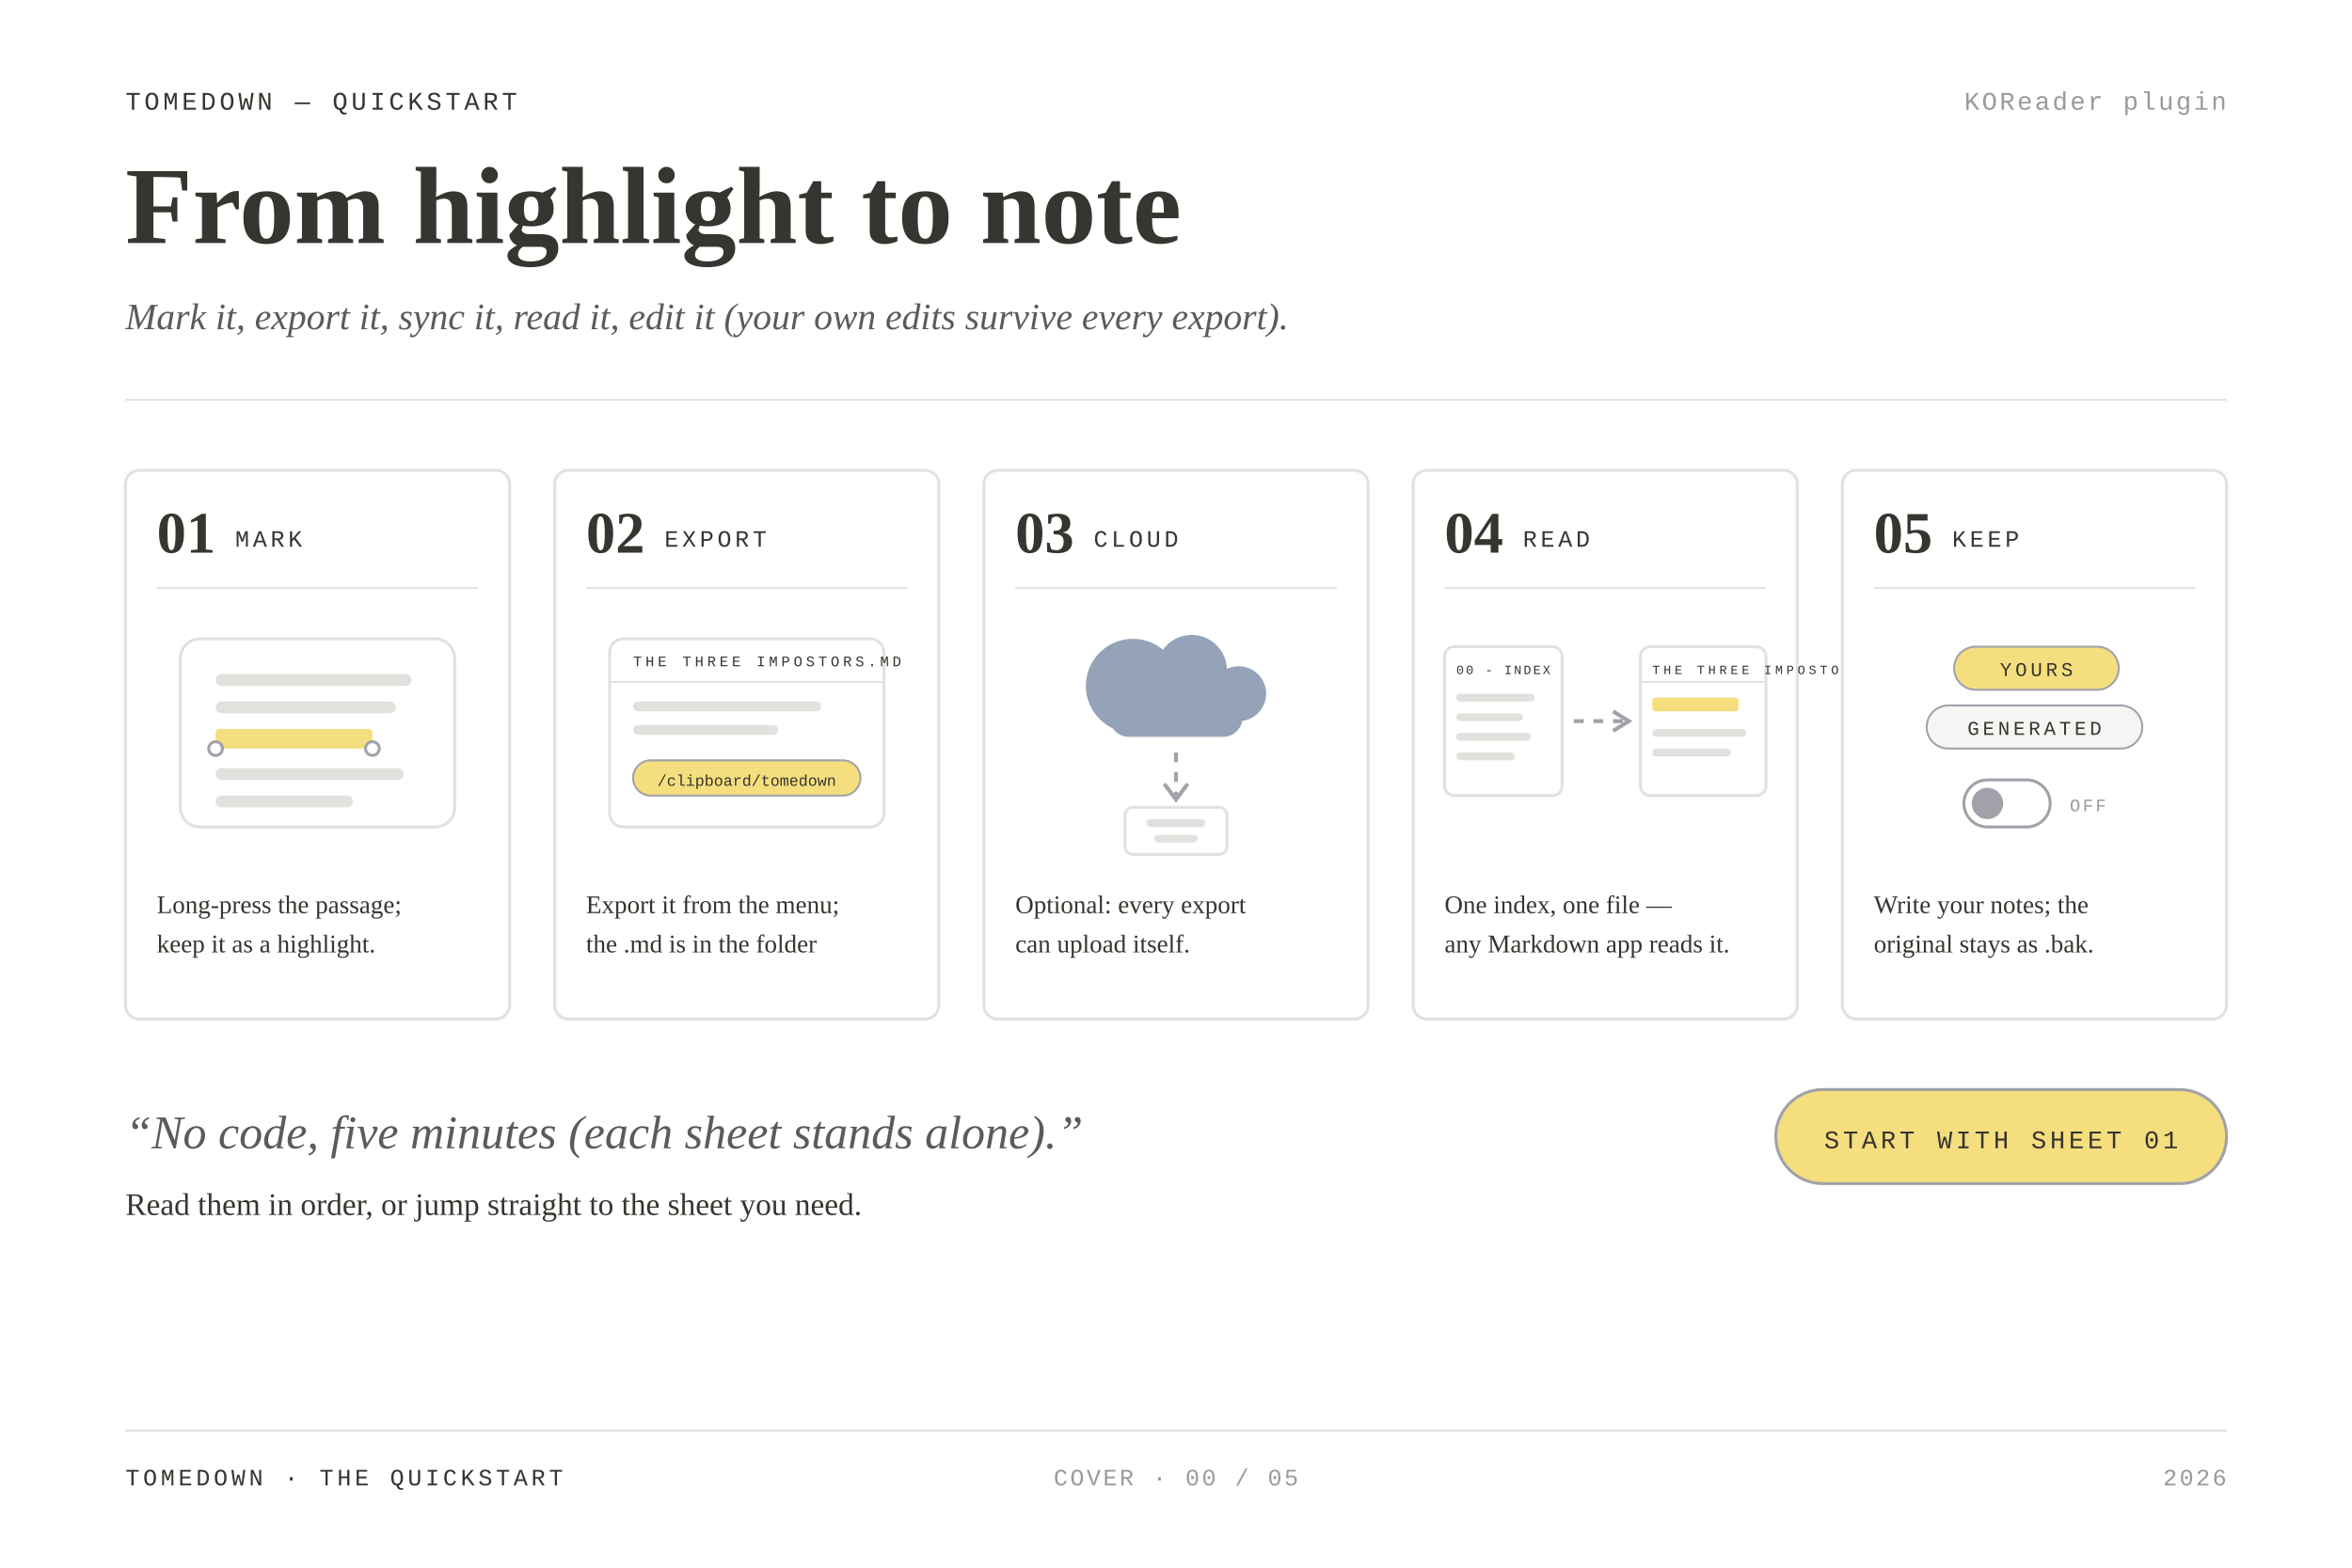
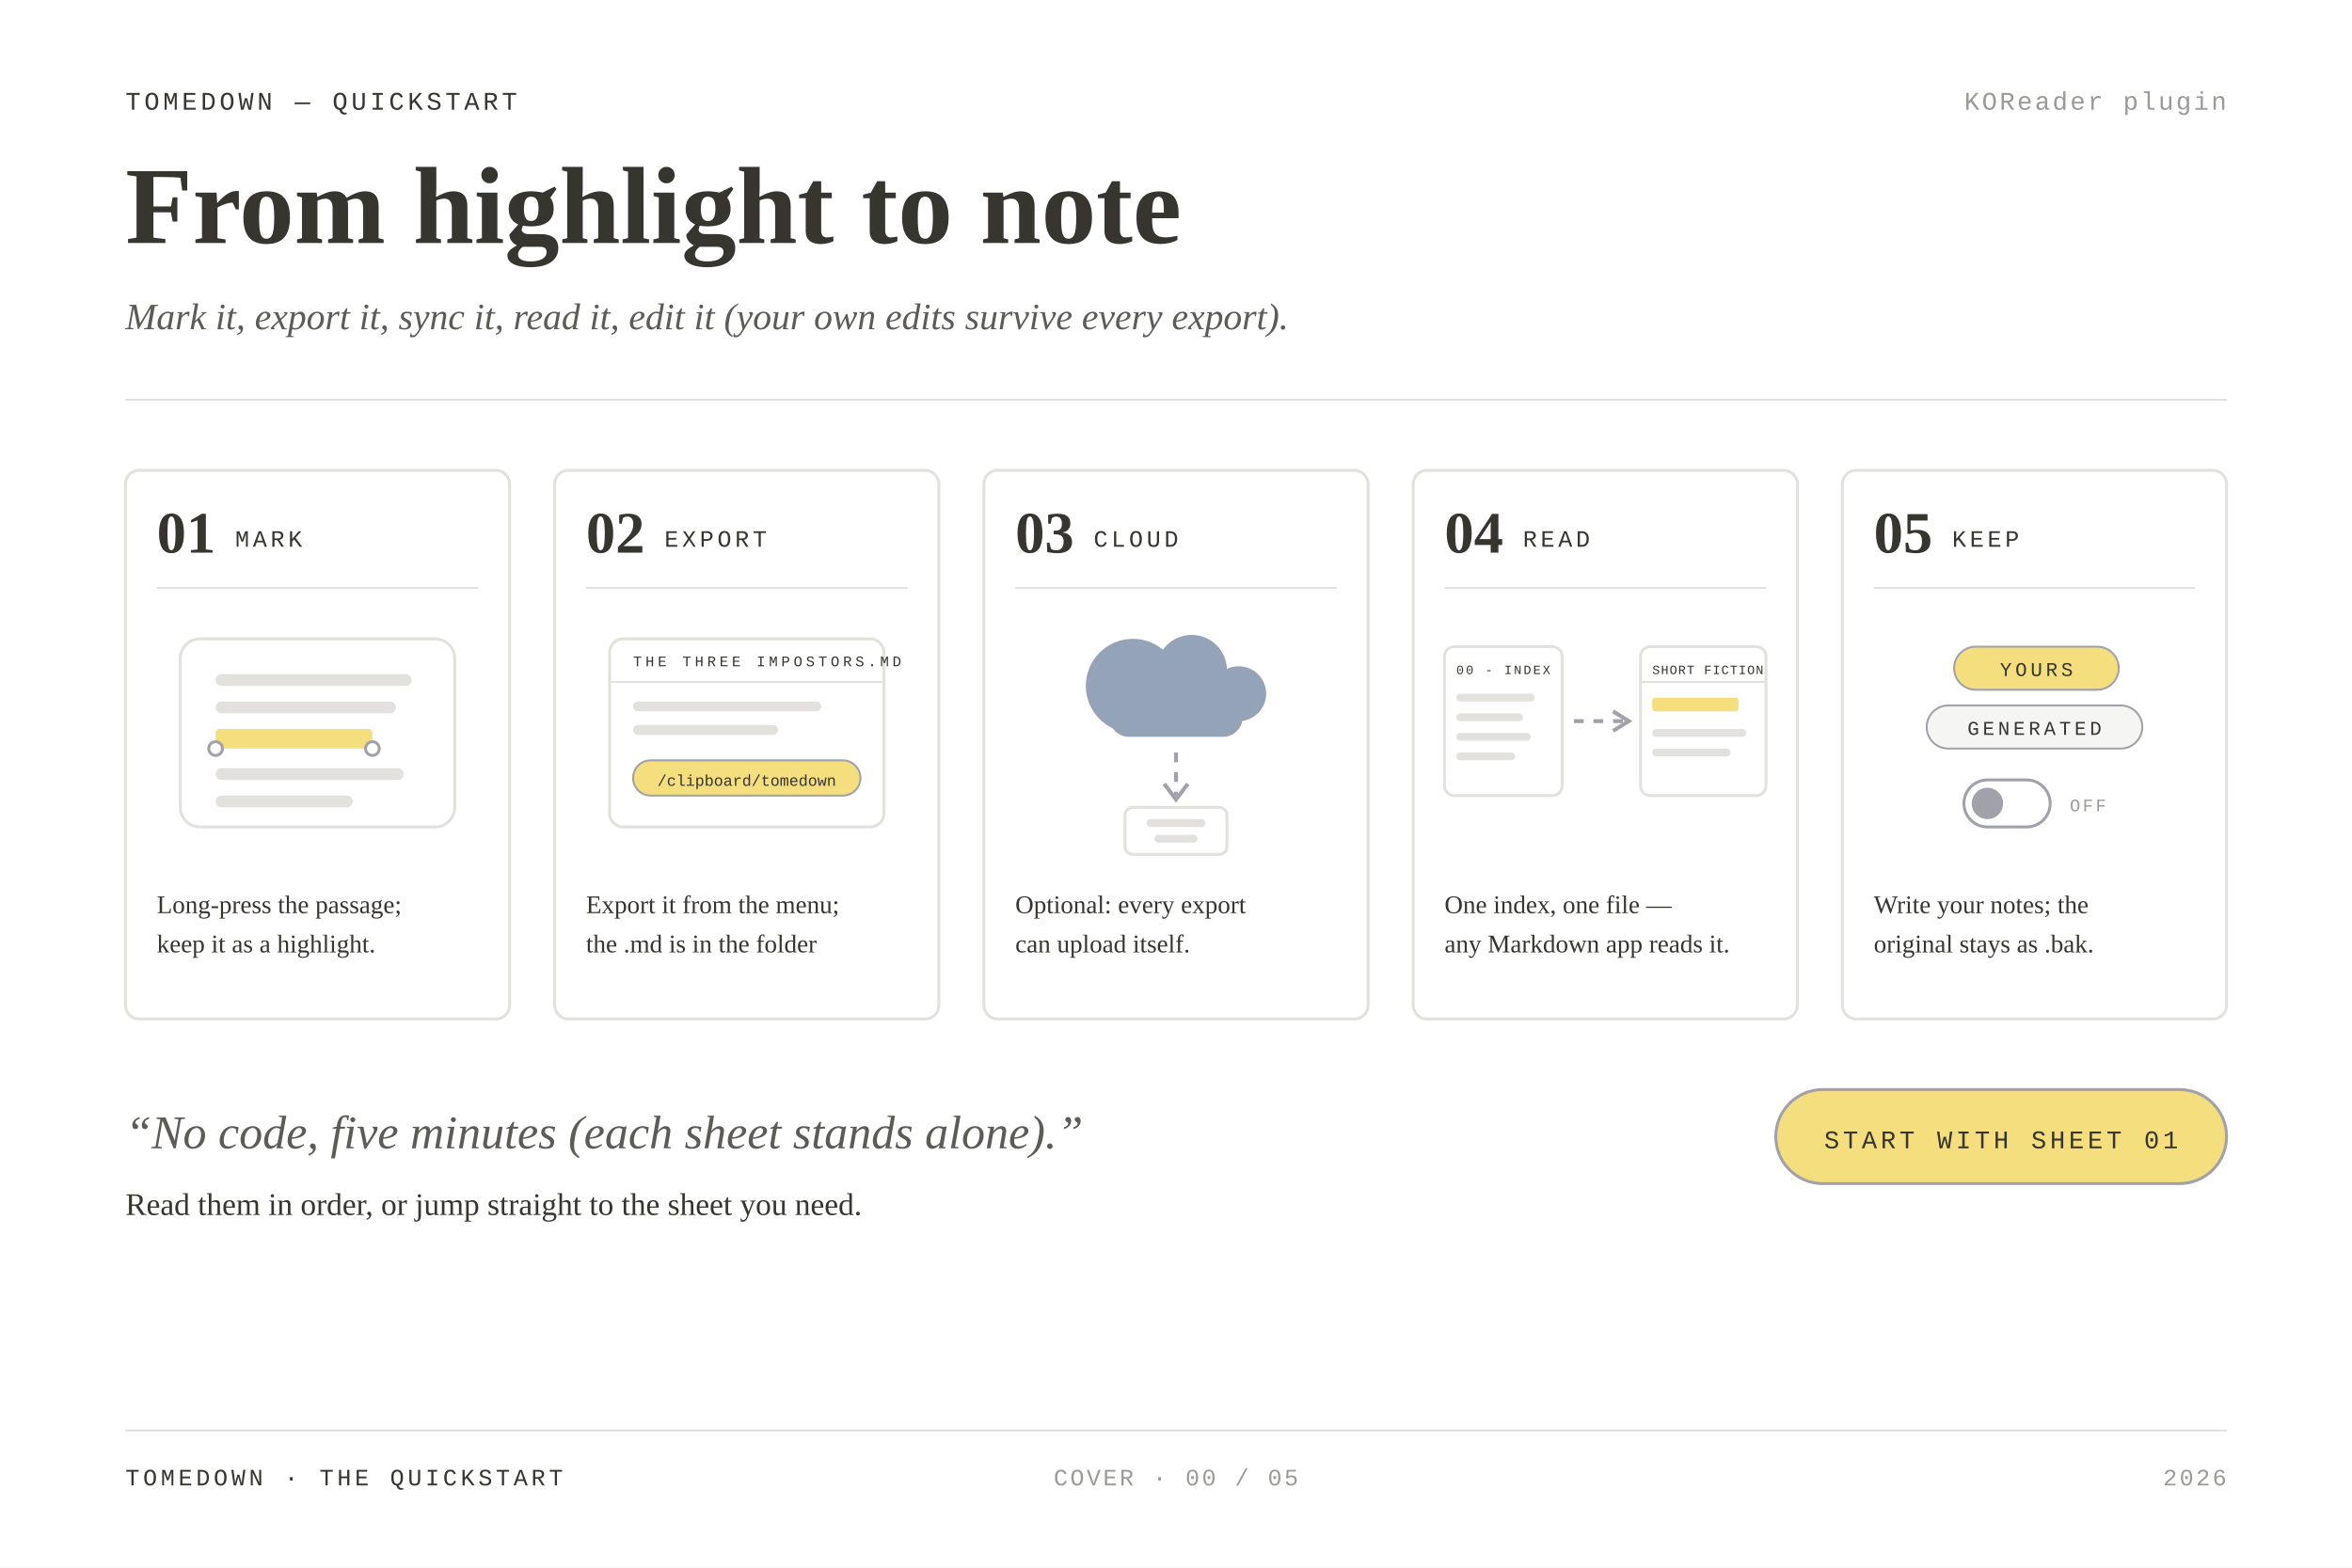
<svg xmlns="http://www.w3.org/2000/svg" width="1740" height="1160" viewBox="0 0 1200 800" role="img" aria-label="Tomedown quickstart cover — five sheets from the first highlight to a note you can edit">
  <style>
    .display { font-family: Georgia, "Times New Roman", serif; font-weight: 700; fill: #37352F; }
    .deck    { font-family: Georgia, "Times New Roman", serif; font-style: italic; fill: #5C5B57; }
    .label   { font-family: "SF Mono", Menlo, Consolas, "Liberation Mono", monospace; letter-spacing: 1.8px; fill: #37352F; }
    .labelm  { font-family: "SF Mono", Menlo, Consolas, "Liberation Mono", monospace; letter-spacing: 1.2px; fill: #9B9A97; }
    .body    { font-family: Georgia, "Times New Roman", serif; fill: #37352F; }
    .code    { font-family: "SF Mono", Menlo, Consolas, "Liberation Mono", monospace; fill: #37352F; }
    .rule    { stroke: #E3E1DD; stroke-width: 1; }
    .hair    { stroke: #E3E1DD; stroke-width: 1; opacity: 1; }
    .card    { fill: #FFFFFF; stroke: #E3E1DD; stroke-width: 1.5; }
    .frame   { fill: #FFFFFF; stroke: #E3E1DD; stroke-width: 1.5; }
    .skel    { fill: #E3E1DD; }
    .accent  { fill: #F5DE7E; }
  </style>
  <rect width="1200" height="800" fill="#FFFFFF" />
  <text class="label" x="64" y="56" font-size="13">TOMEDOWN — QUICKSTART</text>
  <text class="labelm" x="1136" y="56" font-size="13" text-anchor="end">KOReader plugin</text>
  <text class="display" x="64" y="124" font-size="56">From highlight to note</text>
  <text class="deck" x="64" y="168" font-size="19">Mark it, export it, sync it, read it, edit it (your own edits survive every export).</text>
  <line class="rule" x1="64" y1="204" x2="1136" y2="204" />
  <rect class="card" x="64" y="240" width="196" height="280" rx="7" />
  <text class="display" x="80" y="282" font-size="30">01</text>
  <text class="label" x="120" y="279" font-size="12">MARK</text>
  <line class="hair" x1="80" y1="300" x2="244" y2="300" />
  <rect class="frame" x="92" y="326" width="140" height="96" rx="10" />
  <rect class="skel" x="110" y="344" width="100" height="6" rx="3" />
  <rect class="skel" x="110" y="358" width="92" height="6" rx="3" />
  <rect class="accent" x="110" y="372" width="80" height="10" rx="2" />
  <circle cx="110" cy="382" r="3.5" fill="#FFFFFF" stroke="#A1A1AA" stroke-width="1.5" />
  <circle cx="190" cy="382" r="3.5" fill="#FFFFFF" stroke="#A1A1AA" stroke-width="1.5" />
  <rect class="skel" x="110" y="392" width="96" height="6" rx="3" />
  <rect class="skel" x="110" y="406" width="70" height="6" rx="3" />
  <text class="body" x="80" y="466" font-size="13">Long-press the passage;</text>
  <text class="body" x="80" y="486" font-size="13">keep it as a highlight.</text>
  <rect class="card" x="283" y="240" width="196" height="280" rx="7" />
  <text class="display" x="299" y="282" font-size="30">02</text>
  <text class="label" x="339" y="279" font-size="12">EXPORT</text>
  <line class="hair" x1="299" y1="300" x2="463" y2="300" />
  <rect class="card" x="311" y="326" width="140" height="96" rx="7" />
  <text class="label" x="323" y="340" font-size="7.5">THE THREE IMPOSTORS.MD</text>
  <line class="hair" x1="311" y1="348" x2="451" y2="348" />
  <rect class="skel" x="323" y="358" width="96" height="5" rx="2.5" />
  <rect class="skel" x="323" y="370" width="74" height="5" rx="2.5" />
  <rect class="accent" x="323" y="388" width="116" height="18" rx="9" stroke="#A1A1AA" stroke-width="1" />
  <text class="code" x="381" y="401" font-size="8" text-anchor="middle">/clipboard/tomedown</text>
  <text class="body" x="299" y="466" font-size="13">Export it from the menu;</text>
  <text class="body" x="299" y="486" font-size="13">the .md is in the folder</text>
  <rect class="card" x="502" y="240" width="196" height="280" rx="7" />
  <text class="display" x="518" y="282" font-size="30">03</text>
  <text class="label" x="558" y="279" font-size="12">CLOUD</text>
  <line class="hair" x1="518" y1="300" x2="682" y2="300" />
  <circle cx="578" cy="350" r="24" fill="#94A3B8" />
  <circle cx="608" cy="342" r="18" fill="#94A3B8" />
  <circle cx="632" cy="354" r="14" fill="#94A3B8" />
  <rect x="566" y="356" width="68" height="20" rx="10" fill="#94A3B8" />
  <path d="M600 384 L600 406" fill="none" stroke="#A1A1AA" stroke-width="2" stroke-dasharray="5 5" />
  <path d="M594 400 L600 408 L606 400" fill="none" stroke="#A1A1AA" stroke-width="2" />
  <rect class="card" x="574" y="412" width="52" height="24" rx="4" />
  <rect class="skel" x="585" y="418" width="30" height="4" rx="2" />
  <rect class="skel" x="589" y="426" width="22" height="4" rx="2" />
  <text class="body" x="518" y="466" font-size="13">Optional: every export</text>
  <text class="body" x="518" y="486" font-size="13">can upload itself.</text>
  <rect class="card" x="721" y="240" width="196" height="280" rx="7" />
  <text class="display" x="737" y="282" font-size="30">04</text>
  <text class="label" x="777" y="279" font-size="12">READ</text>
  <line class="hair" x1="737" y1="300" x2="901" y2="300" />
  <rect class="card" x="737" y="330" width="60" height="76" rx="5" />
  <text class="label" x="743" y="344" font-size="6.5" style="letter-spacing: 1px">00 - INDEX</text>
  <rect class="skel" x="743" y="354" width="40" height="4" rx="2" />
  <rect class="skel" x="743" y="364" width="34" height="4" rx="2" />
  <rect class="skel" x="743" y="374" width="38" height="4" rx="2" />
  <rect class="skel" x="743" y="384" width="30" height="4" rx="2" />
  <path d="M803 368 L829 368" fill="none" stroke="#A1A1AA" stroke-width="2" stroke-dasharray="5 5" />
  <path d="M823 363 L831 368 L823 373" fill="none" stroke="#A1A1AA" stroke-width="2" />
  <rect class="card" x="837" y="330" width="64" height="76" rx="5" />
-   <text class="label" x="843" y="344" font-size="6.5">THE THREE IMPOSTORS</text>
+   <text class="label" x="843" y="344" font-size="6.5" style="letter-spacing: 0.5px">SHORT FICTION</text>
  <line class="hair" x1="837" y1="348" x2="901" y2="348" />
  <rect class="accent" x="843" y="356" width="44" height="7" rx="1.5" />
  <rect class="skel" x="843" y="372" width="48" height="4" rx="2" />
  <rect class="skel" x="843" y="382" width="40" height="4" rx="2" />
  <text class="body" x="737" y="466" font-size="13">One index, one file —</text>
  <text class="body" x="737" y="486" font-size="13">any Markdown app reads it.</text>
  <rect class="card" x="940" y="240" width="196" height="280" rx="7" />
  <text class="display" x="956" y="282" font-size="30">05</text>
  <text class="label" x="996" y="279" font-size="12">KEEP</text>
  <line class="hair" x1="956" y1="300" x2="1120" y2="300" />
  <rect class="accent" x="997" y="330" width="84" height="22" rx="11" stroke="#A1A1AA" stroke-width="1" />
  <text class="label" x="1039" y="345" font-size="10" text-anchor="middle">YOURS</text>
  <rect x="983" y="360" width="110" height="22" rx="11" fill="#F5F5F4" stroke="#A1A1AA" stroke-width="1" />
  <text class="label" x="1038" y="375" font-size="10" text-anchor="middle" fill="#A1A1AA">GENERATED</text>
  <rect x="1002" y="398" width="44" height="24" rx="12" fill="#FFFFFF" stroke="#A1A1AA" stroke-width="1.5" />
  <circle cx="1014" cy="410" r="8" fill="#A1A1AA" />
  <text class="labelm" x="1056" y="414" font-size="9">OFF</text>
  <text class="body" x="956" y="466" font-size="13">Write your notes; the</text>
  <text class="body" x="956" y="486" font-size="13">original stays as .bak.</text>
  <text class="deck" x="64" y="586" font-size="24">“No code, five minutes (each sheet stands alone).”</text>
  <text class="body" x="64" y="620" font-size="16">Read them in order, or jump straight to the sheet you need.</text>
  <rect class="accent" x="906" y="556" width="230" height="48" rx="24" stroke="#A1A1AA" stroke-width="1.5" />
  <text class="label" x="1021" y="586" font-size="13" text-anchor="middle">START WITH SHEET 01</text>
  <line class="rule" x1="64" y1="730" x2="1136" y2="730" />
  <text class="label" x="64" y="758" font-size="12">TOMEDOWN · THE QUICKSTART</text>
  <text class="labelm" x="600" y="758" font-size="12" text-anchor="middle">COVER · 00 / 05</text>
  <text class="labelm" x="1136" y="758" font-size="12" text-anchor="end">2026</text>
</svg>
